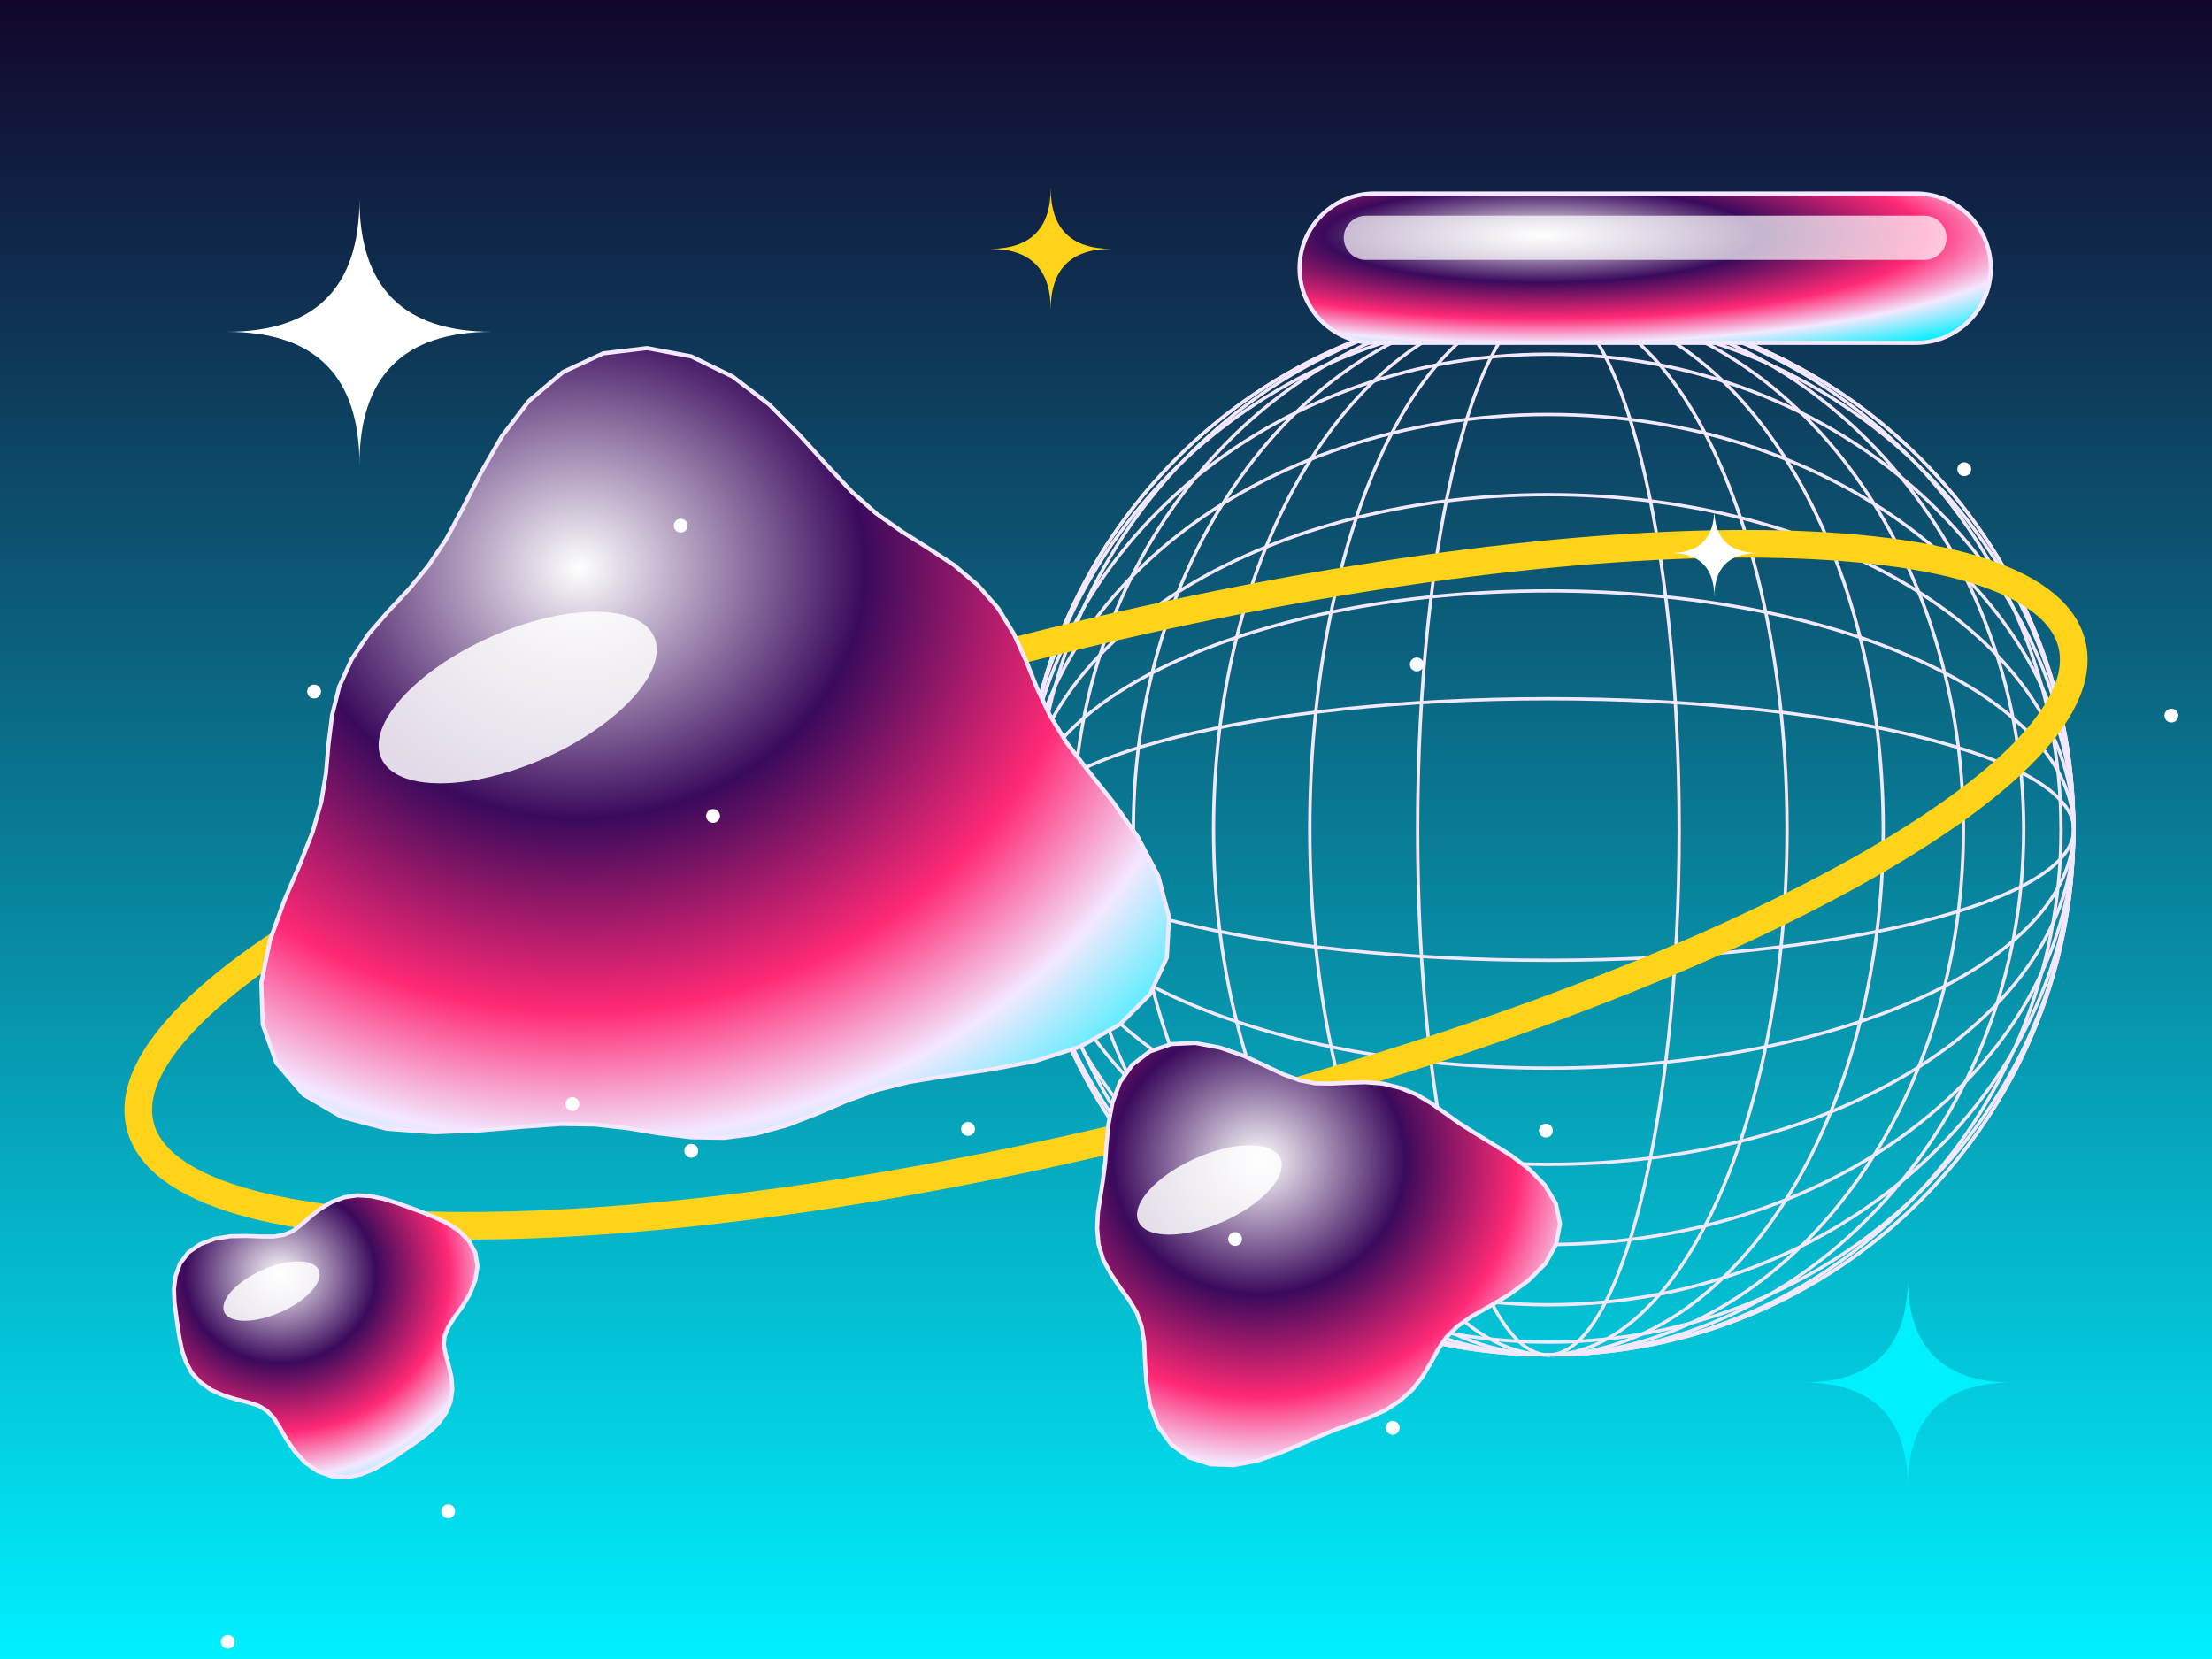
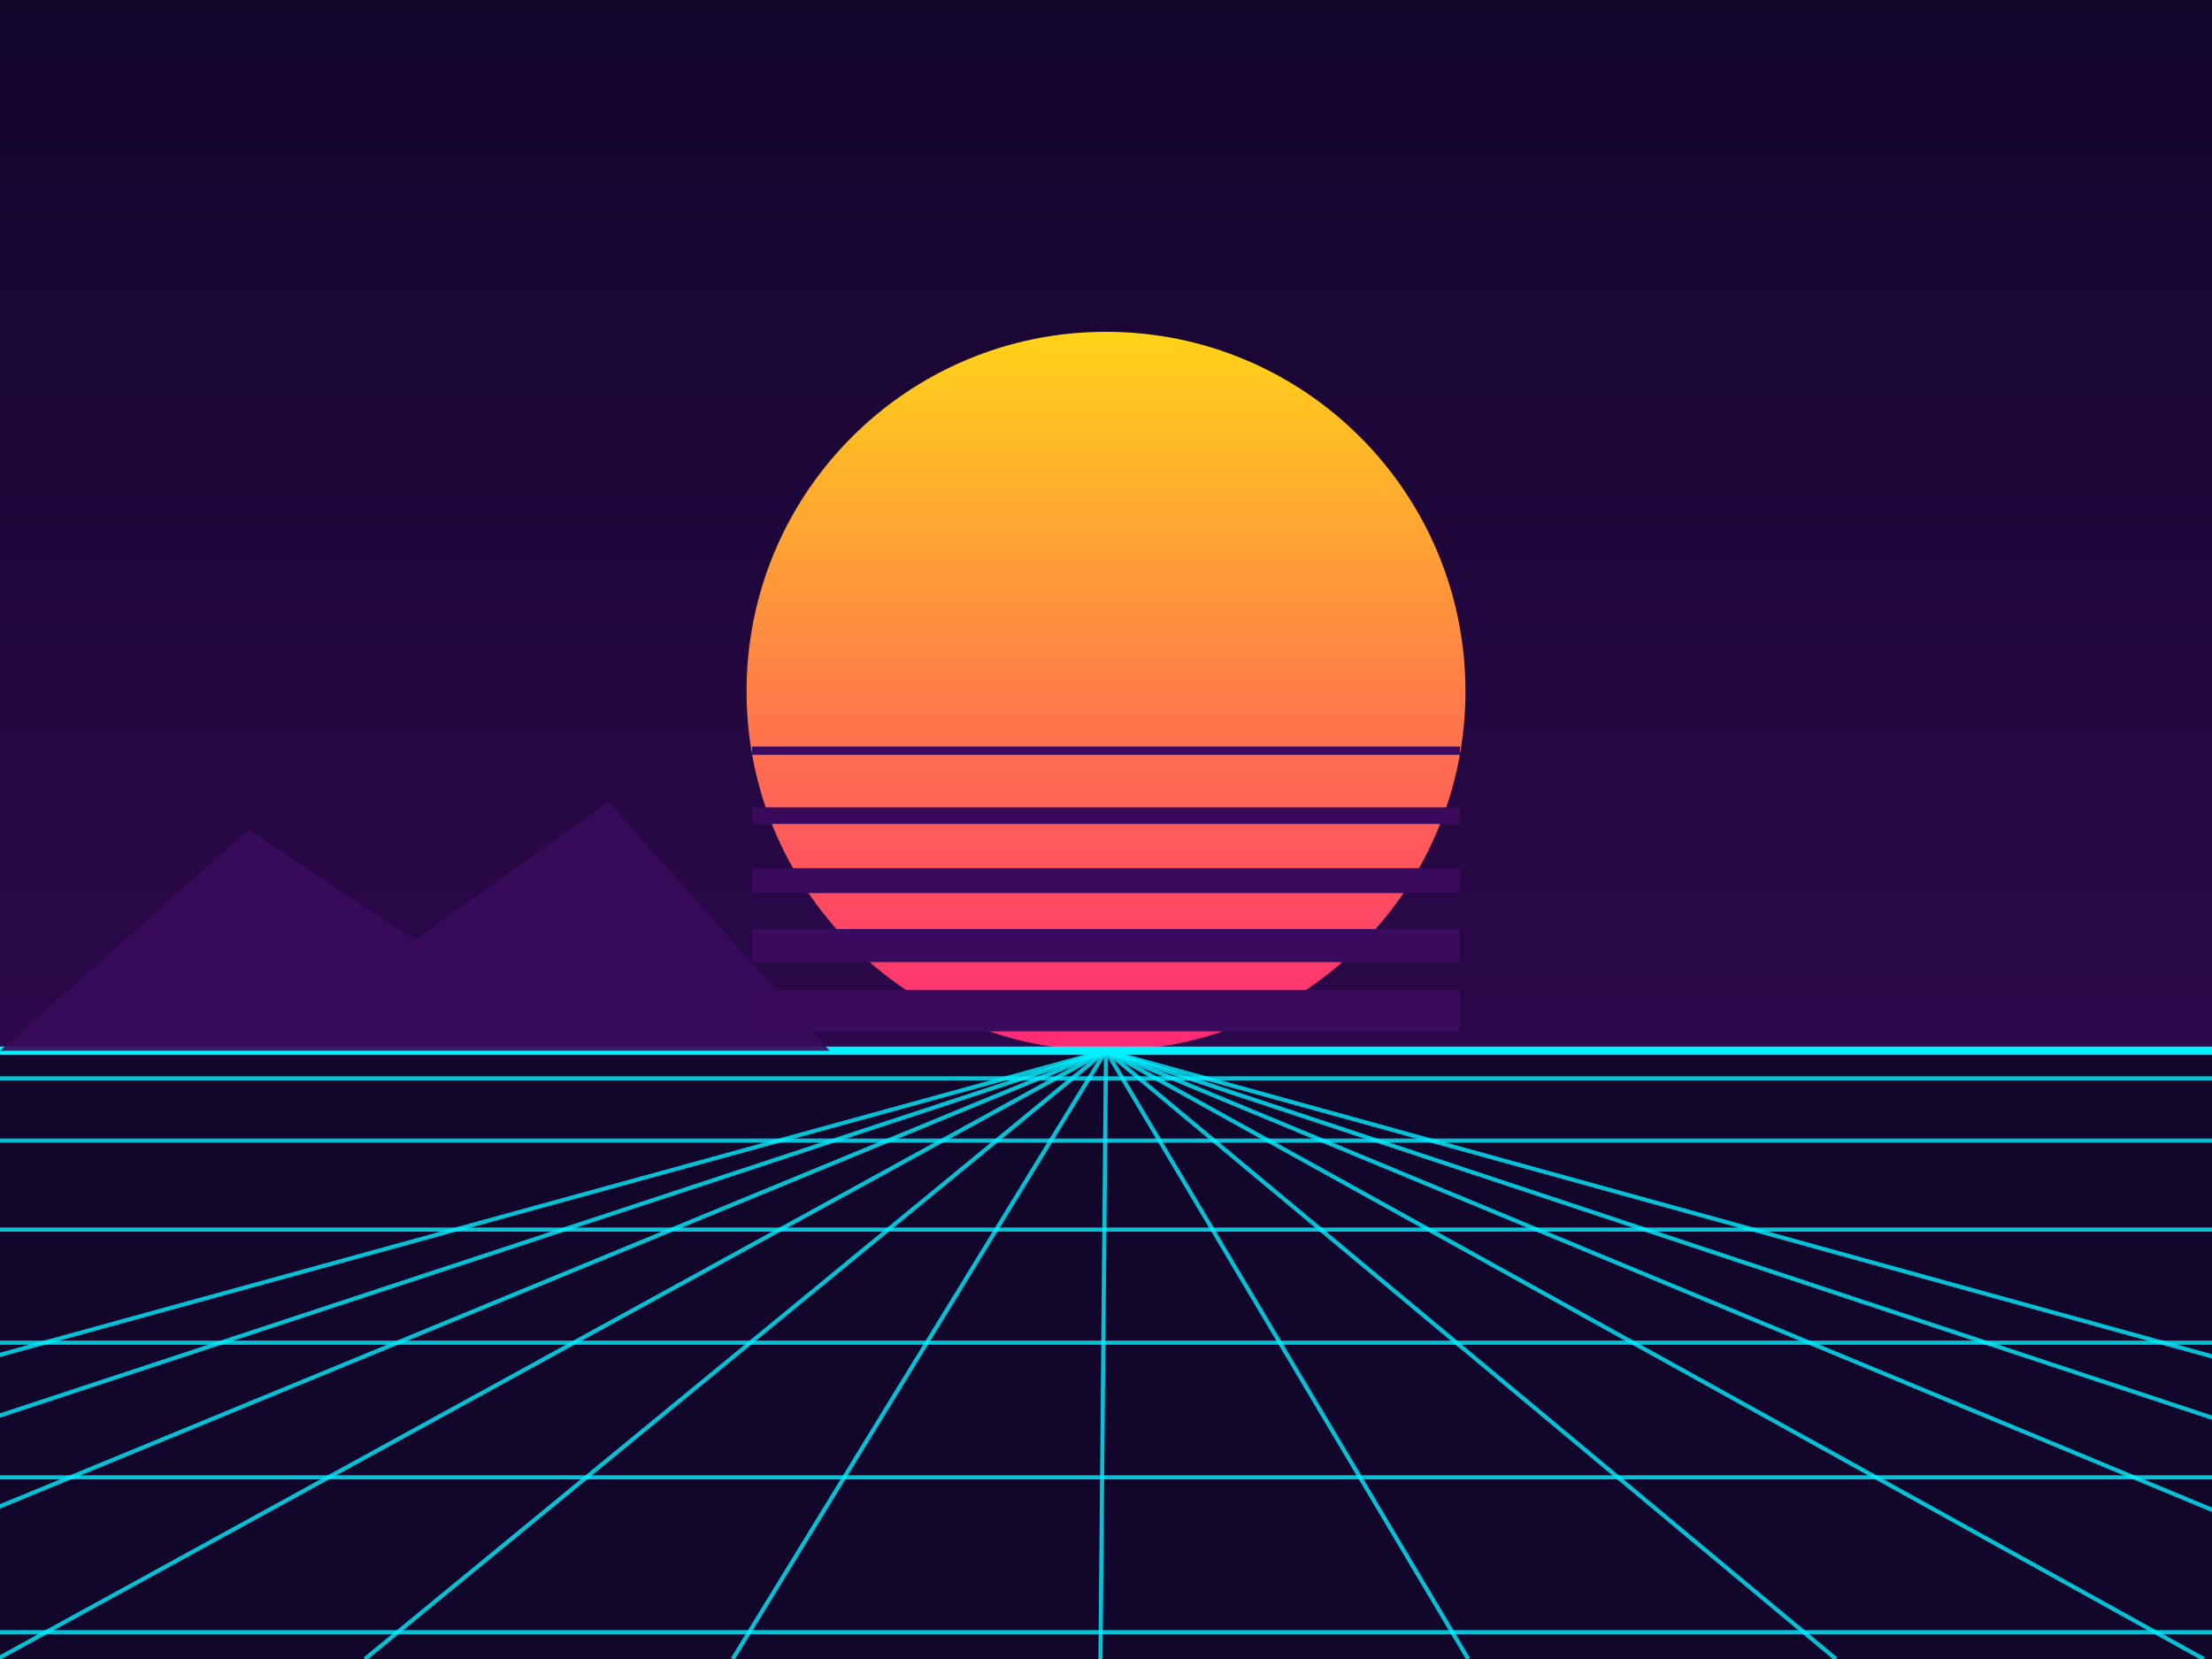
<svg xmlns="http://www.w3.org/2000/svg" viewBox="0 0 800 600" role="img" aria-label="Synthwave Web: abstract plate in the visual language of the style">
  <defs>
    <linearGradient id="synthwave-web-sky" x1="0" y1="0" x2="0" y2="1">
      <stop offset="0" stop-color="#12062B" />
-       <stop offset="1" stop-color="#00F0FF" />
+       <stop offset="1" stop-color="#3A0A5C" />
    </linearGradient>
-     <radialGradient id="synthwave-web-chrome" cx="0.35" cy="0.28" r="0.9">
-       <stop offset="0" stop-color="#FFFFFF" />
-       <stop offset="0.35" stop-color="#3A0A5C" />
-       <stop offset="0.62" stop-color="#FF2975" />
-       <stop offset="0.8" stop-color="#F3E8FF" />
-       <stop offset="1" stop-color="#00F0FF" />
-     </radialGradient>
+     <linearGradient id="synthwave-web-sun" x1="0" y1="0" x2="0" y2="1">
+       <stop offset="0" stop-color="#FFD319" />
+       <stop offset="1" stop-color="#FF2975" />
+     </linearGradient>
  </defs>
  <rect x="0" y="0" width="800" height="600" fill="url(#synthwave-web-sky)" />
-   <ellipse cx="560" cy="300" rx="190" ry="190" fill="none" stroke="#F3E8FF" stroke-width="1.2" />
-   <ellipse cx="560" cy="300" rx="185.4" ry="190" fill="none" stroke="#F3E8FF" stroke-width="1.2" />
-   <ellipse cx="560" cy="300" rx="171.9" ry="190" fill="none" stroke="#F3E8FF" stroke-width="1.2" />
-   <ellipse cx="560" cy="300" rx="150.1" ry="190" fill="none" stroke="#F3E8FF" stroke-width="1.2" />
-   <ellipse cx="560" cy="300" rx="121.1" ry="190" fill="none" stroke="#F3E8FF" stroke-width="1.2" />
-   <ellipse cx="560" cy="300" rx="86.3" ry="190" fill="none" stroke="#F3E8FF" stroke-width="1.2" />
-   <ellipse cx="560" cy="300" rx="47.3" ry="190" fill="none" stroke="#F3E8FF" stroke-width="1.2" />
-   <ellipse cx="560" cy="300" rx="190" ry="190" fill="none" stroke="#F3E8FF" stroke-width="1.2" />
-   <ellipse cx="560" cy="300" rx="190" ry="185.4" fill="none" stroke="#F3E8FF" stroke-width="1.2" />
-   <ellipse cx="560" cy="300" rx="190" ry="171.9" fill="none" stroke="#F3E8FF" stroke-width="1.2" />
-   <ellipse cx="560" cy="300" rx="190" ry="150.1" fill="none" stroke="#F3E8FF" stroke-width="1.2" />
-   <ellipse cx="560" cy="300" rx="190" ry="121.1" fill="none" stroke="#F3E8FF" stroke-width="1.2" />
-   <ellipse cx="560" cy="300" rx="190" ry="86.3" fill="none" stroke="#F3E8FF" stroke-width="1.2" />
-   <ellipse cx="560" cy="300" rx="190" ry="47.3" fill="none" stroke="#F3E8FF" stroke-width="1.2" />
-   <ellipse cx="400" cy="320" rx="360" ry="90" fill="none" stroke="#FFD319" stroke-width="10" transform="rotate(-14 400 320)" />
-   <path d="M402.5,290L411.5,302.7L418.9,316.8L422.8,331.7L422,346.3L415.9,359.6L405,370.5L390.5,378.6L374.2,383.8L357.7,386.9L342.4,389.1L328.8,391.3L316.9,394.3L306.1,398.2L295.6,402.7L284.8,406.9L273.5,410L261.8,411.5L250,411.3L238.3,409.9L226.9,408L215.2,406.7L202.9,406.5L189.1,407.5L173.8,408.8L157,409.5L139.8,408.2L123.5,403.9L109.8,395.9L100,384.5L95,370.5L94.5,355.3L97.7,339.9L102.9,325.5L108.5,312.5L113.1,300.8L116.2,290L117.9,279.6L118.8,269.2L120.1,258.7L122.7,248.3L127.2,238.4L133.3,229.3L140.5,221L148,213L155,204.5L161.4,195L167.4,183.8L173.8,171.2L181.5,157.8L191.3,145L203.7,134.5L218.2,127.8L234,125.9L250,128.9L265,136.2L278.2,146.3L289.4,157.6L299.2,168.4L308.1,177.9L316.9,185.7L326.1,192.2L335.6,198.2L345.1,204.4L353.7,211.7L361,220L366.7,229.3L371.2,239.2L375.1,249L379.7,258.7L385.7,268.5L393.5,278.7L402.5,290Z" fill="url(#synthwave-web-chrome)" stroke="#F3E8FF" stroke-width="1.5" />
-   <ellipse cx="208" cy="230" rx="54" ry="24" fill="#FFFFFF" opacity="0.85" transform="rotate(-24 250 290)" />
-   <path d="M562.8,450L558.9,457L552.8,463.1L545.7,468.3L538.6,472.5L532.2,476.1L527.1,479.7L523.2,483.5L520.2,487.9L517.5,492.8L514.5,497.8L510.9,502.5L506.3,506.6L501.1,510L495.3,512.6L489.3,514.8L483.1,517L476.8,519.6L470,522.5L462.6,525.6L454.7,528.3L446.2,529.9L437.8,529.6L430.1,527.1L423.6,522.4L418.8,515.8L415.9,508L414.6,499.9L414.1,492.2L413.8,485.4L412.9,479.7L411.1,474.7L408.4,470.2L405.1,465.7L401.8,460.8L399,455.6L397.3,450L396.8,444.2L397.1,438.4L398,432.6L398.9,426.7L399.7,420.5L400.2,413.7L400.9,406.5L402.3,398.9L405,391.5L409.5,385.1L415.8,380.3L423.6,377.6L432.3,377.2L441.2,378.9L449.7,381.8L457.3,385.3L464,388.5L470,390.7L475.7,391.8L481.4,391.9L487.4,391.6L493.7,391.4L500.1,391.9L506.3,393.4L512.2,395.8L517.6,399L522.7,402.6L527.9,406.3L533.6,409.9L539.8,413.7L546.5,417.9L553,422.8L558.7,428.6L562.7,435.3L564.2,442.6L562.8,450Z" fill="url(#synthwave-web-chrome)" stroke="#F3E8FF" stroke-width="1.5" />
-   <ellipse cx="448.2" cy="418.8" rx="28.1" ry="12.5" fill="#FFFFFF" opacity="0.85" transform="rotate(-24 470 450)" />
-   <path d="M162.1,480L160.8,483.2L160.5,486.4L161.2,489.9L162.3,493.9L163.3,498.2L163.6,502.7L162.9,507.1L161.2,511.1L158.6,514.7L155.3,517.9L151.7,520.7L147.8,523.4L143.9,526.1L139.7,528.8L135.3,531.3L130.4,533.3L125.3,534.3L120,533.9L114.9,532.1L110.4,529L106.6,524.9L103.6,520.5L101.2,516.3L99,512.8L96.5,510.2L93.5,508.4L89.8,507.2L85.5,506.1L80.9,504.7L76.4,502.7L72.5,499.9L69.4,496.6L67.3,492.7L65.9,488.6L65,484.3L64.3,480L63.7,475.6L63.1,471L62.9,466.2L63.5,461.5L65.1,457L68.1,453L72.4,450L77.7,448L83.4,447.1L89.2,447L94.5,447.2L99,447.2L102.7,446.6L105.9,445.2L109,442.9L112.2,440.1L115.8,437.2L120,434.7L124.6,433L129.3,432.3L134.1,432.6L138.8,433.6L143.3,435L147.8,436.6L152.4,438.3L157.1,440.2L161.8,442.4L166.1,445.2L169.6,448.8L171.9,453L172.7,457.9L171.9,463L169.9,468L167.2,472.5L164.3,476.5L162.1,480Z" fill="url(#synthwave-web-chrome)" stroke="#F3E8FF" stroke-width="1.5" />
-   <ellipse cx="105.4" cy="459.2" rx="18.7" ry="8.3" fill="#FFFFFF" opacity="0.85" transform="rotate(-24 120 480)" />
-   <rect x="470" y="70" width="250" height="54" fill="url(#synthwave-web-chrome)" rx="27" stroke="#F3E8FF" stroke-width="1.5" />
-   <rect x="486" y="78" width="218" height="16" fill="#FFFFFF" rx="8" opacity="0.7" />
-   <path d="M130 72Q130 120 178 120Q130 120 130 168Q130 120 82 120Q130 120 130 72Z" fill="#FFFFFF" />
-   <path d="M690 462Q690 500 728 500Q690 500 690 538Q690 500 652 500Q690 500 690 462Z" fill="#00F0FF" />
-   <path d="M380 68Q380 90 402 90Q380 90 380 112Q380 90 358 90Q380 90 380 68Z" fill="#FFD319" />
-   <path d="M620 184Q620 200 636 200Q620 200 620 216Q620 200 604 200Q620 200 620 184Z" fill="#FFFFFF" />
-   <circle cx="207" cy="399.3" r="2.5" fill="#FFFFFF" />
-   <circle cx="257.9" cy="295.1" r="2.5" fill="#FFFFFF" />
-   <circle cx="250" cy="416.2" r="2.5" fill="#FFFFFF" />
-   <circle cx="446.7" cy="448.1" r="2.5" fill="#FFFFFF" />
-   <circle cx="785.3" cy="258.8" r="2.5" fill="#FFFFFF" />
-   <circle cx="82.4" cy="593.8" r="2.5" fill="#FFFFFF" />
-   <circle cx="512.4" cy="240.3" r="2.5" fill="#FFFFFF" />
-   <circle cx="162.1" cy="546.6" r="2.5" fill="#FFFFFF" />
-   <circle cx="559.1" cy="408.9" r="2.5" fill="#FFFFFF" />
-   <circle cx="503.7" cy="516.4" r="2.5" fill="#FFFFFF" />
-   <circle cx="350.1" cy="408.3" r="2.5" fill="#FFFFFF" />
-   <circle cx="246.2" cy="190.1" r="2.5" fill="#FFFFFF" />
-   <circle cx="710.4" cy="169.7" r="2.5" fill="#FFFFFF" />
-   <circle cx="113.6" cy="250.1" r="2.5" fill="#FFFFFF" />
+   <circle cx="400" cy="250" r="130" fill="url(#synthwave-web-sun)" />
+   <rect x="272" y="270" width="256" height="3" fill="#3A0A5C" />
+   <rect x="272" y="292" width="256" height="6" fill="#3A0A5C" />
+   <rect x="272" y="314" width="256" height="9" fill="#3A0A5C" />
+   <rect x="272" y="336" width="256" height="12" fill="#3A0A5C" />
+   <rect x="272" y="358" width="256" height="15" fill="#3A0A5C" />
+   <rect x="0" y="380" width="800" height="220" fill="#12062B" />
+   <line x1="0" y1="380" x2="800" y2="380" stroke="#00F0FF" stroke-width="3" />
+   <line x1="400" y1="380" x2="-400" y2="600" stroke="#00F0FF" stroke-width="1.5" opacity="0.8" />
+   <line x1="400" y1="380" x2="-267" y2="600" stroke="#00F0FF" stroke-width="1.5" opacity="0.8" />
+   <line x1="400" y1="380" x2="-134" y2="600" stroke="#00F0FF" stroke-width="1.5" opacity="0.8" />
+   <line x1="400" y1="380" x2="-1" y2="600" stroke="#00F0FF" stroke-width="1.5" opacity="0.8" />
+   <line x1="400" y1="380" x2="132" y2="600" stroke="#00F0FF" stroke-width="1.5" opacity="0.8" />
+   <line x1="400" y1="380" x2="265" y2="600" stroke="#00F0FF" stroke-width="1.5" opacity="0.8" />
+   <line x1="400" y1="380" x2="398" y2="600" stroke="#00F0FF" stroke-width="1.5" opacity="0.8" />
+   <line x1="400" y1="380" x2="531" y2="600" stroke="#00F0FF" stroke-width="1.5" opacity="0.8" />
+   <line x1="400" y1="380" x2="664" y2="600" stroke="#00F0FF" stroke-width="1.5" opacity="0.8" />
+   <line x1="400" y1="380" x2="797" y2="600" stroke="#00F0FF" stroke-width="1.5" opacity="0.8" />
+   <line x1="400" y1="380" x2="930" y2="600" stroke="#00F0FF" stroke-width="1.5" opacity="0.8" />
+   <line x1="400" y1="380" x2="1063" y2="600" stroke="#00F0FF" stroke-width="1.5" opacity="0.8" />
+   <line x1="400" y1="380" x2="1196" y2="600" stroke="#00F0FF" stroke-width="1.5" opacity="0.8" />
+   <line x1="0" y1="390" x2="800" y2="390" stroke="#00F0FF" stroke-width="1.5" opacity="0.8" />
+   <line x1="0" y1="412.5" x2="800" y2="412.5" stroke="#00F0FF" stroke-width="1.5" opacity="0.8" />
+   <line x1="0" y1="444.7" x2="800" y2="444.7" stroke="#00F0FF" stroke-width="1.5" opacity="0.8" />
+   <line x1="0" y1="485.6" x2="800" y2="485.6" stroke="#00F0FF" stroke-width="1.5" opacity="0.8" />
+   <line x1="0" y1="534.3" x2="800" y2="534.3" stroke="#00F0FF" stroke-width="1.5" opacity="0.8" />
+   <line x1="0" y1="590.3" x2="800" y2="590.3" stroke="#00F0FF" stroke-width="1.5" opacity="0.8" />
+   <polygon points="0,380 90,300 150,340 220,290 300,380" fill="#3A0A5C" opacity="0.9" />
</svg>
